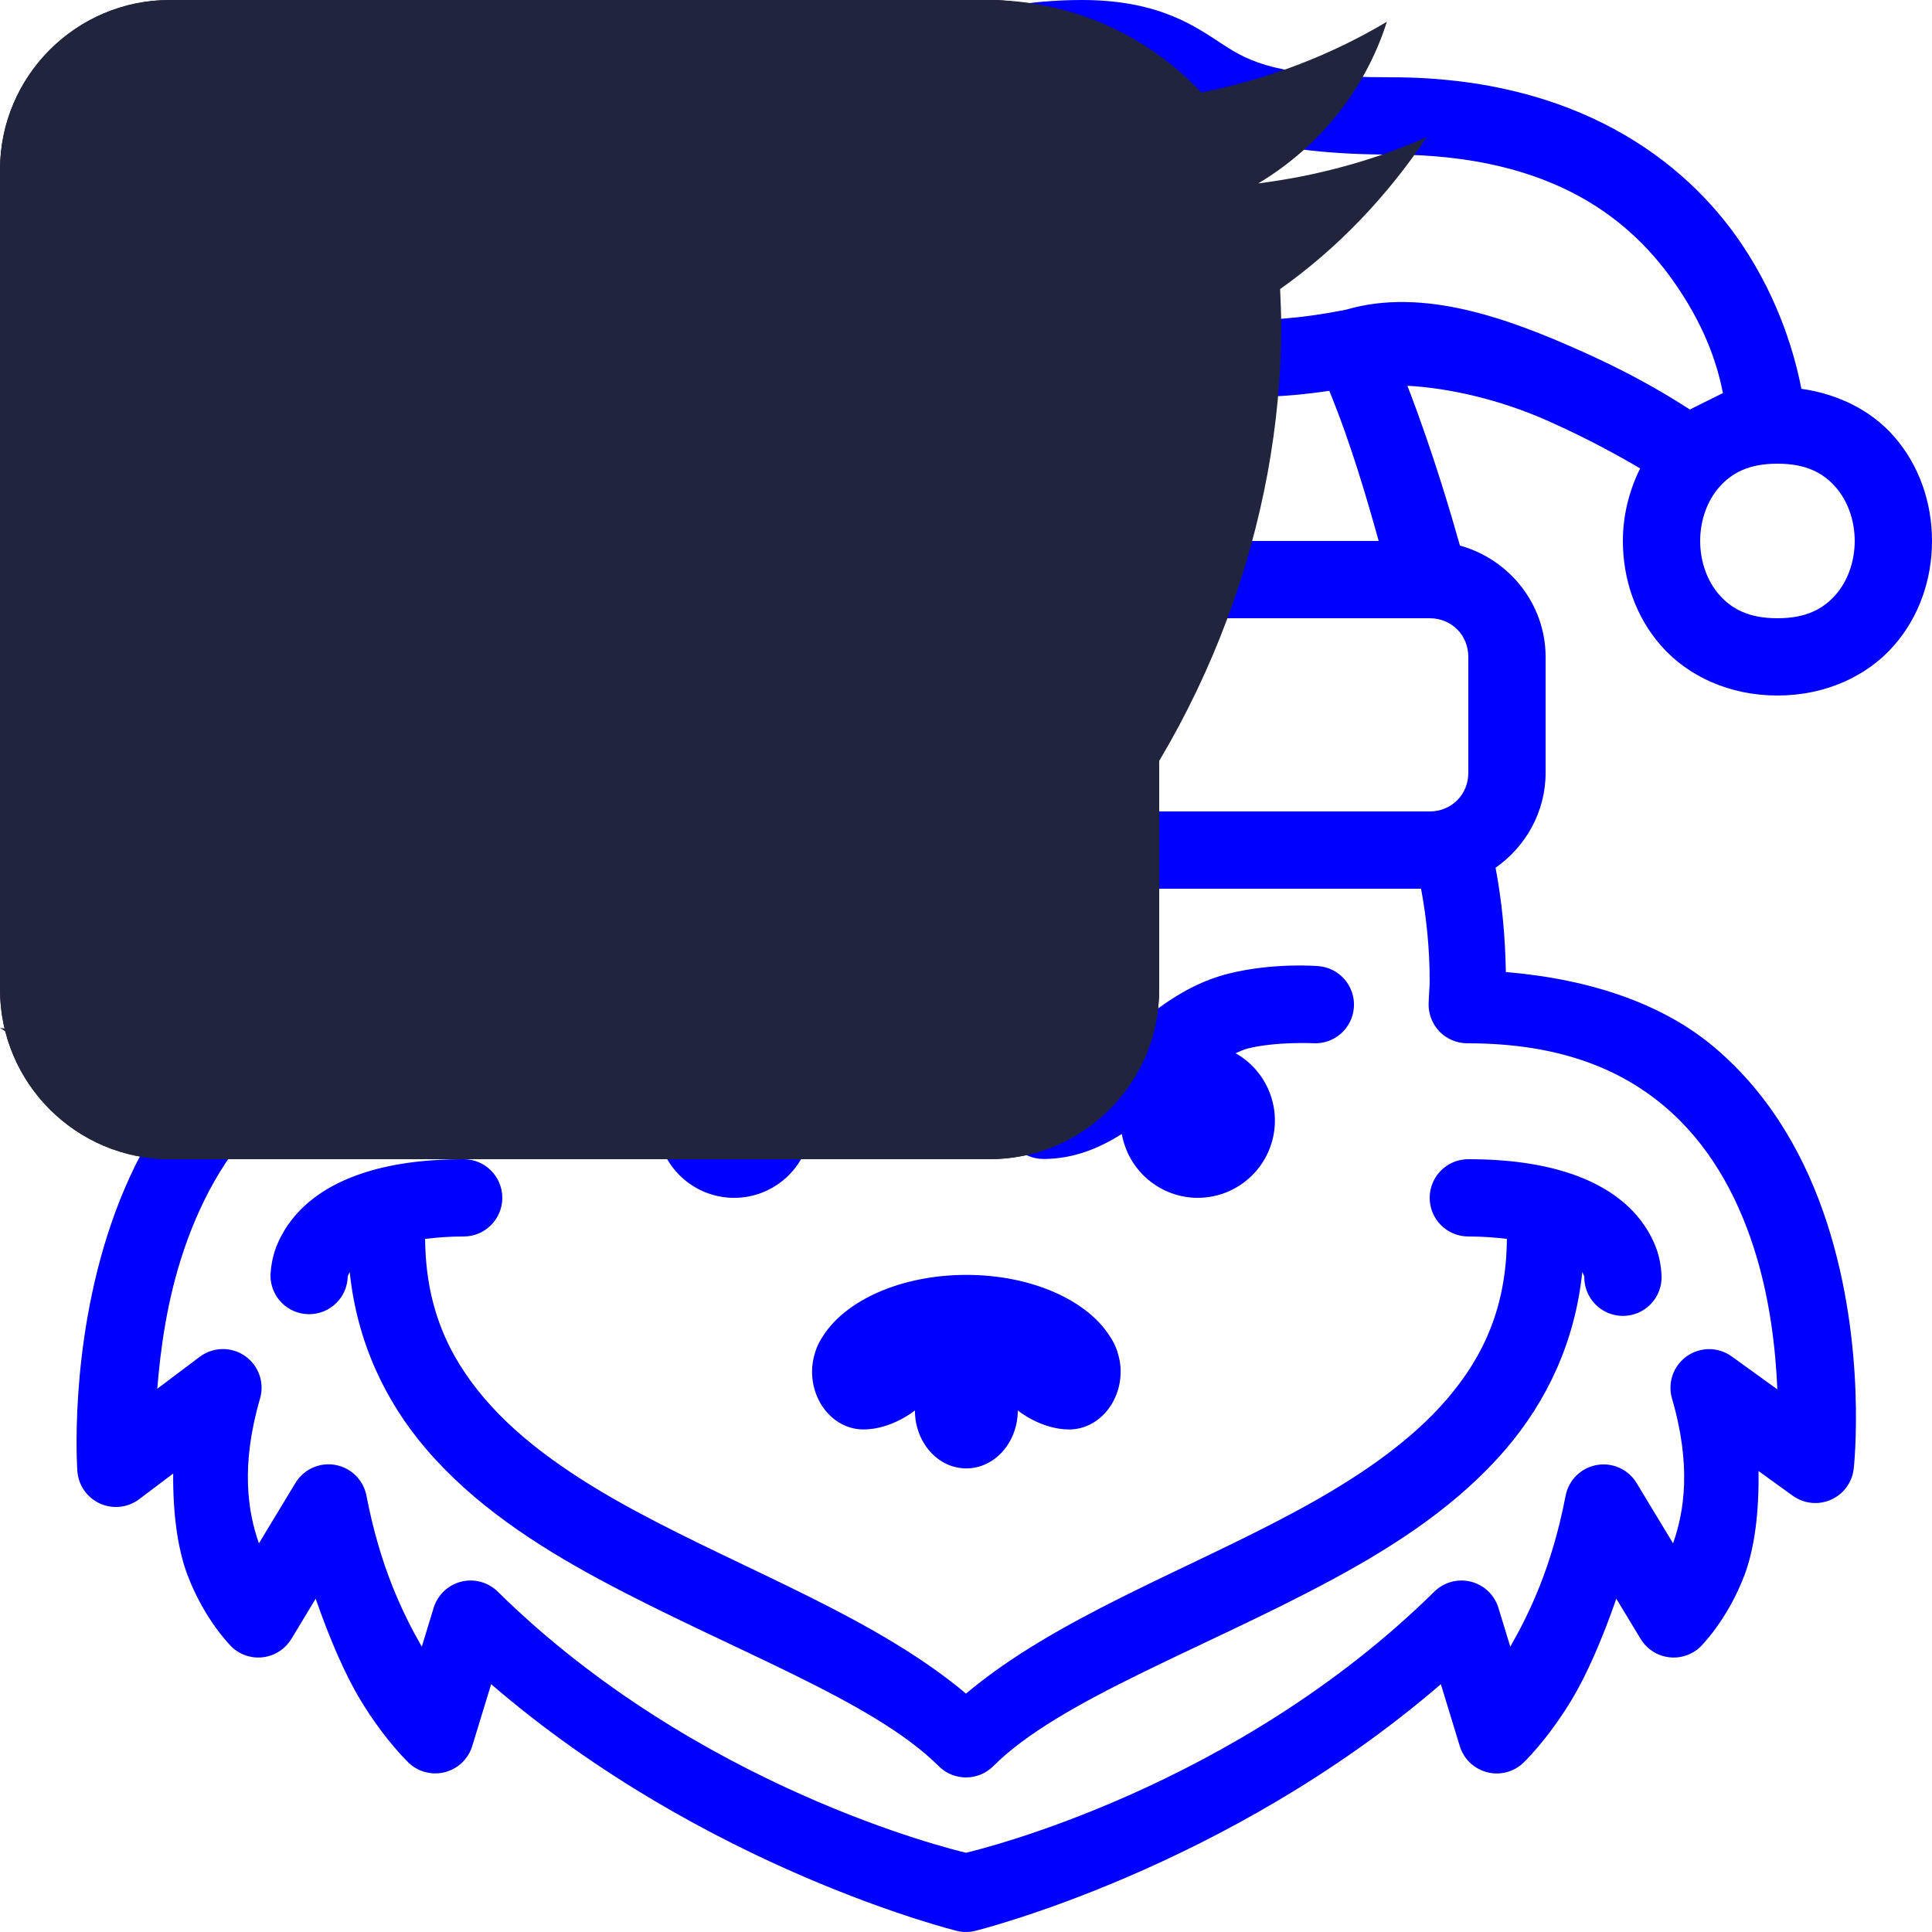
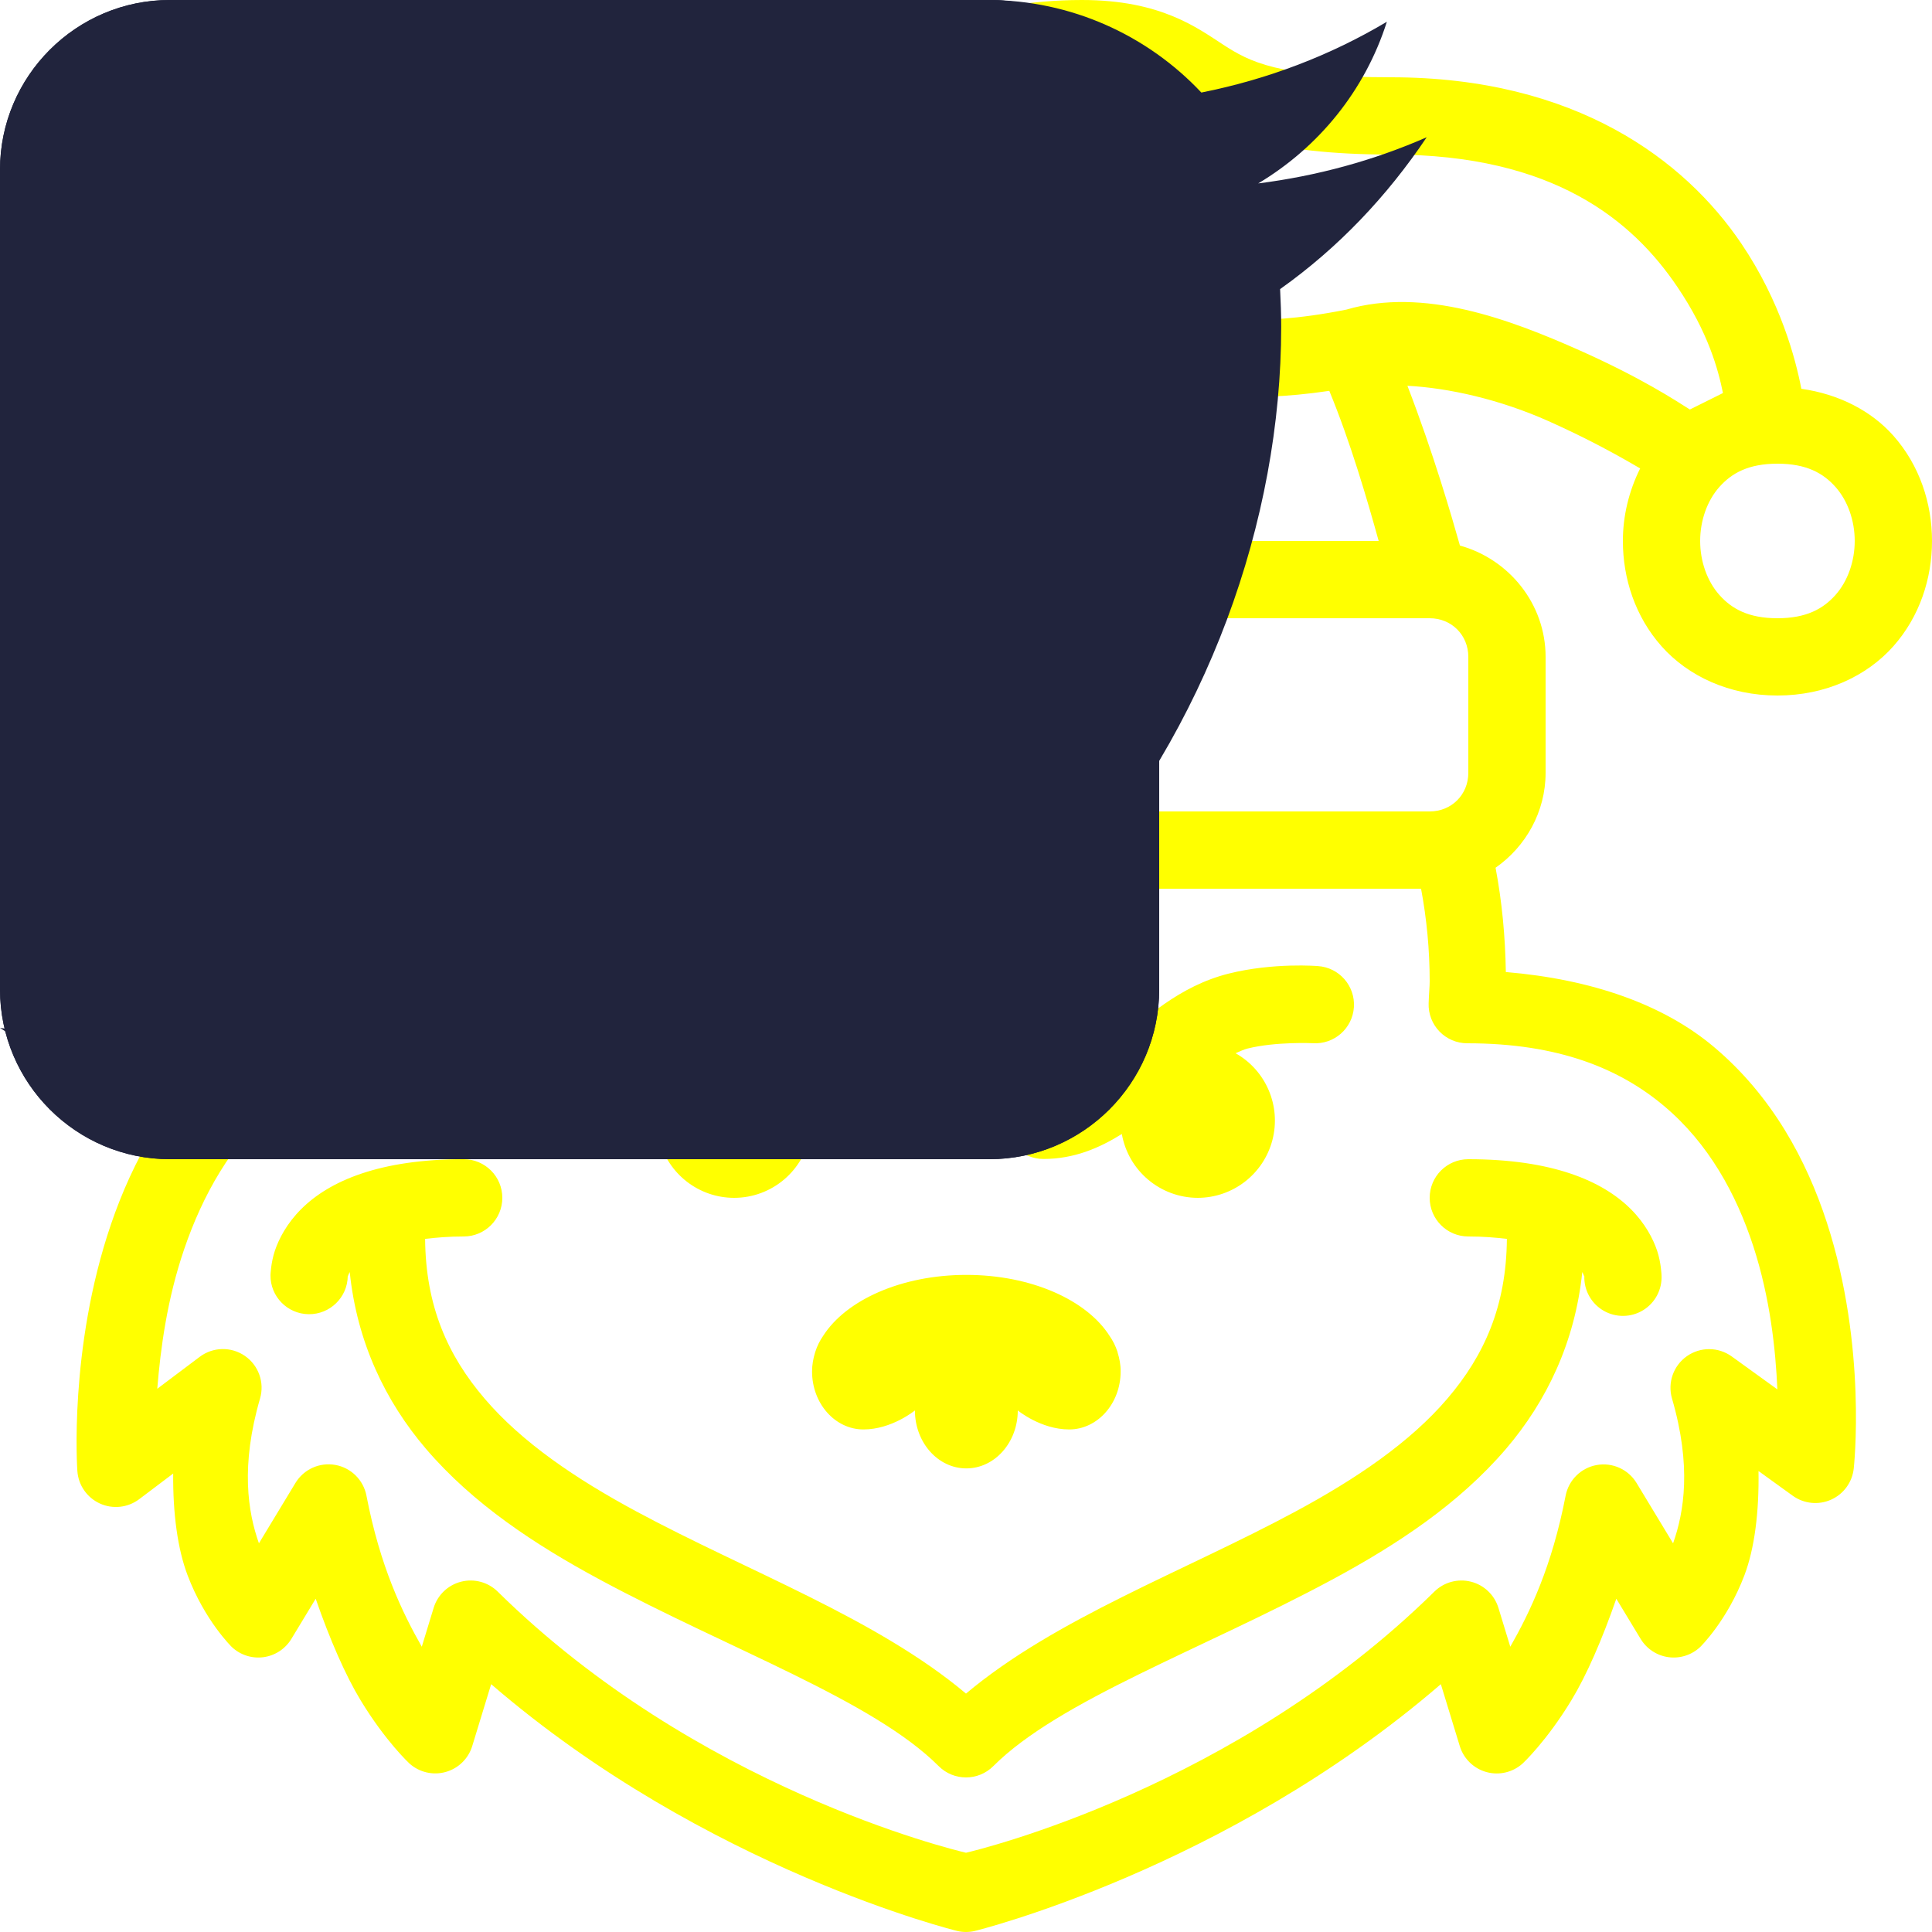
<svg xmlns="http://www.w3.org/2000/svg" viewBox="0 0 50 50" width="50px" height="50px">
-   <path style="fill:blue" id="grinch" d="M 28 0 C 22.533 0 18.527 3.79 15.936 7.418 C 13.935 10.219 12.733 12.969 12.279 14.098 C 10.979 14.425 10 15.604 10 17 L 10 20 C 10 21.013 10.516 21.913 11.295 22.457 C 11.128 23.334 11.044 24.241 11.029 25.164 C 8.883 25.36 7.086 26.02 5.811 27.117 C 4.326 28.394 3.428 30.06 2.875 31.676 C 1.77 34.908 2.002 38.068 2.002 38.068 A 1 1 0 0 0 3.602 38.799 L 4.482 38.135 C 4.473 39.171 4.597 40.087 4.854 40.766 C 5.299 41.944 6 42.625 6 42.625 A 1 1 0 0 0 7.541 42.414 L 8.17 41.375 C 8.539 42.437 8.941 43.357 9.332 44.002 C 9.978 45.067 10.594 45.637 10.594 45.637 A 1 1 0 0 0 12.221 45.189 L 12.711 43.586 C 18.275 48.386 24.779 49.975 24.779 49.975 A 1 1 0 0 0 25.221 49.975 C 25.221 49.975 31.724 48.386 37.289 43.586 L 37.779 45.189 A 1 1 0 0 0 39.408 45.637 C 39.408 45.637 40.022 45.067 40.668 44.002 C 41.059 43.357 41.461 42.437 41.83 41.375 L 42.459 42.414 A 1 1 0 0 0 44 42.625 C 44 42.625 44.701 41.944 45.146 40.766 C 45.408 40.074 45.527 39.133 45.51 38.07 L 46.395 38.709 A 1 1 0 0 0 47.975 38.002 C 47.975 38.002 48.328 34.86 47.279 31.639 C 46.755 30.028 45.864 28.363 44.355 27.094 C 43.053 25.998 41.204 25.344 38.971 25.156 C 38.956 24.236 38.871 23.331 38.705 22.457 C 39.484 21.913 40 21.013 40 20 L 40 17 C 40 15.627 39.051 14.469 37.783 14.119 C 37.574 13.379 37.097 11.729 36.424 9.984 C 37.49 10.04 38.81 10.334 40.078 10.9 C 41.105 11.359 41.885 11.792 42.447 12.123 C 42.154 12.712 42 13.356 42 14 C 42 14.972 42.319 15.958 43.002 16.727 C 43.685 17.495 44.75 18 46 18 C 47.25 18 48.315 17.495 48.998 16.727 C 49.681 15.958 50 14.972 50 14 C 50 13.028 49.681 12.042 48.998 11.273 C 48.432 10.637 47.597 10.2 46.619 10.062 C 46.469 9.288 46.084 7.809 45.064 6.301 C 43.609 4.149 40.786 2 36 2 C 33.068 2 32.338 1.597 31.662 1.16 C 30.986 0.723 30.045 -1.4802974e-16 28 0 z M 28 2 C 29.688 2 29.706 2.277 30.576 2.84 C 31.446 3.403 32.849 4 36 4 C 40.214 4 42.252 5.712 43.408 7.422 C 44.212 8.61 44.467 9.565 44.59 10.172 L 43.734 10.598 C 43.361 10.363 42.484 9.783 40.895 9.074 C 39.056 8.254 36.839 7.429 34.846 8.012 A 1 1 0 0 0 34.805 8.02 C 32.456 8.489 30.898 8.245 29.941 7.926 C 28.985 7.607 28.707 7.293 28.707 7.293 A 1 1 0 0 0 27.99 6.99 A 1 1 0 0 0 27.293 8.707 C 27.293 8.707 28.015 9.393 29.309 9.824 C 30.469 10.211 32.155 10.451 34.402 10.115 C 34.954 11.453 35.382 12.927 35.68 14 L 14.504 14 C 15.07 12.714 16.055 10.696 17.564 8.582 C 19.973 5.21 23.467 2 28 2 z M 46 12 C 46.75 12 47.185 12.245 47.502 12.602 C 47.819 12.958 48 13.472 48 14 C 48 14.528 47.819 15.042 47.502 15.398 C 47.185 15.755 46.75 16 46 16 C 45.25 16 44.815 15.755 44.498 15.398 C 44.181 15.042 44 14.528 44 14 C 44 13.472 44.181 12.958 44.498 12.602 C 44.815 12.245 45.25 12 46 12 z M 13 16 L 37 16 C 37.565 16 38 16.435 38 17 L 38 20 C 38 20.565 37.565 21 37 21 L 13 21 C 12.435 21 12 20.565 12 20 L 12 17 C 12 16.435 12.435 16 13 16 z M 13.223 23 L 36.777 23 C 36.922 23.776 37 24.576 37 25.396 C 37 25.531 36.981 25.717 36.973 25.965 A 1 1 0 0 0 37.973 27 C 40.347 27 41.925 27.663 43.068 28.625 C 44.212 29.587 44.933 30.894 45.377 32.258 C 45.81 33.589 45.953 34.924 45.998 35.957 L 44.816 35.104 A 1 1 0 0 0 43.271 36.193 C 43.78 37.939 43.586 39.131 43.299 39.941 L 42.354 38.379 A 1 1 0 0 0 40.518 38.709 C 40.166 40.54 39.589 41.735 39.086 42.617 L 38.779 41.611 A 1 1 0 0 0 37.121 41.191 C 31.964 46.271 25.355 47.865 25 47.949 C 24.645 47.865 18.037 46.271 12.881 41.191 A 1 1 0 0 0 11.223 41.611 L 10.916 42.617 C 10.413 41.735 9.836 40.54 9.484 38.709 A 1 1 0 0 0 7.646 38.379 L 6.701 39.941 C 6.415 39.132 6.222 37.939 6.73 36.193 A 1 1 0 0 0 5.168 35.115 L 4.07 35.941 C 4.154 34.91 4.322 33.627 4.768 32.324 C 5.241 30.94 5.983 29.606 7.115 28.633 C 8.247 27.659 9.77 27 12.029 27 A 1 1 0 0 0 13.027 25.961 C 13.018 25.717 13 25.532 13 25.396 C 13 24.576 13.078 23.776 13.223 23 z M 16.656 24.99 C 16.224 24.978 15.938 25.002 15.938 25.002 A 1 1 0 1 0 16.07 26.998 C 16.07 26.998 17.029 26.953 17.762 27.137 C 17.852 27.159 17.946 27.208 18.039 27.246 A 2 2 0 0 0 19 31 A 2 2 0 0 0 20.973 29.322 C 21.56 29.696 22.229 29.994 23.045 29.994 A 1 1 0 1 0 23.045 27.994 C 22.515 27.994 21.935 27.618 21.174 26.99 C 20.412 26.362 19.531 25.52 18.248 25.197 C 17.666 25.051 17.088 25.003 16.656 24.99 z M 33.389 24.99 C 32.956 25.003 32.378 25.051 31.797 25.197 C 30.514 25.52 29.633 26.362 28.871 26.99 C 28.11 27.618 27.531 27.994 27.002 27.994 A 1 1 0 1 0 27.002 29.994 C 27.8 29.994 28.455 29.709 29.033 29.348 A 2 2 0 0 0 31 31 A 2 2 0 0 0 31.977 27.258 C 32.079 27.214 32.183 27.162 32.283 27.137 C 33.016 26.953 33.975 26.998 33.975 26.998 A 1 1 0 1 0 34.107 25.002 C 34.107 25.002 33.821 24.978 33.389 24.99 z M 12 30 C 9.833 30 8.529 30.557 7.793 31.293 C 7.425 31.661 7.218 32.057 7.113 32.371 C 7.009 32.685 7 33 7 33 A 1 1 0 1 0 9 33.023 C 9.001 33.029 9.003 33.031 9.012 33.004 C 9.019 32.983 9.036 32.951 9.051 32.92 C 9.239 34.738 9.974 36.265 11.021 37.492 C 12.242 38.921 13.847 39.977 15.525 40.881 C 18.883 42.689 22.588 44.002 24.293 45.707 A 1 1 0 0 0 25.707 45.707 C 27.412 44.002 31.117 42.689 34.475 40.881 C 36.153 39.977 37.758 38.921 38.979 37.492 C 40.026 36.265 40.761 34.738 40.949 32.92 C 40.964 32.951 40.981 32.983 40.988 33.004 C 40.997 33.031 41.001 33.031 41.002 33.025 A 1 1 0 1 0 43 33 C 43 33 42.991 32.685 42.887 32.371 C 42.782 32.057 42.575 31.661 42.207 31.293 C 41.471 30.557 40.167 30 38 30 A 1 1 0 1 0 38 32 C 38.39 32 38.704 32.028 38.998 32.062 C 38.984 33.8 38.415 35.076 37.459 36.195 C 36.492 37.329 35.097 38.273 33.525 39.119 C 30.642 40.672 27.319 41.881 25 43.83 C 22.681 41.881 19.358 40.672 16.475 39.119 C 14.903 38.273 13.508 37.329 12.541 36.195 C 11.585 35.076 11.016 33.8 11.002 32.062 C 11.296 32.028 11.61 32 12 32 A 1 1 0 1 0 12 30 z M 25.01 32.994 C 23.325 32.994 21.891 33.649 21.303 34.572 C 21.217 34.696 21.148 34.833 21.1 34.984 C 21.098 34.99 21.096 34.998 21.094 35.004 C 21.046 35.159 21.016 35.32 21.016 35.494 C 21.016 36.322 21.611 36.994 22.346 36.994 C 23.081 36.994 23.678 36.502 23.678 36.502 C 23.678 37.33 24.273 38.002 25.008 38.002 C 25.743 38.002 26.34 37.33 26.34 36.502 C 26.34 36.502 26.935 36.994 27.67 36.994 C 28.405 36.994 29.002 36.322 29.002 35.494 C 29.004 35.32 28.972 35.159 28.924 35.004 C 28.922 34.998 28.922 34.99 28.92 34.984 C 28.871 34.833 28.801 34.696 28.715 34.572 C 28.128 33.649 26.695 32.994 25.01 32.994 z" />
+   <path style="fill:yellow" id="grinch" d="M 28 0 C 22.533 0 18.527 3.79 15.936 7.418 C 13.935 10.219 12.733 12.969 12.279 14.098 C 10.979 14.425 10 15.604 10 17 L 10 20 C 10 21.013 10.516 21.913 11.295 22.457 C 11.128 23.334 11.044 24.241 11.029 25.164 C 8.883 25.36 7.086 26.02 5.811 27.117 C 4.326 28.394 3.428 30.06 2.875 31.676 C 1.77 34.908 2.002 38.068 2.002 38.068 A 1 1 0 0 0 3.602 38.799 L 4.482 38.135 C 4.473 39.171 4.597 40.087 4.854 40.766 C 5.299 41.944 6 42.625 6 42.625 A 1 1 0 0 0 7.541 42.414 L 8.17 41.375 C 8.539 42.437 8.941 43.357 9.332 44.002 C 9.978 45.067 10.594 45.637 10.594 45.637 A 1 1 0 0 0 12.221 45.189 L 12.711 43.586 C 18.275 48.386 24.779 49.975 24.779 49.975 A 1 1 0 0 0 25.221 49.975 C 25.221 49.975 31.724 48.386 37.289 43.586 L 37.779 45.189 A 1 1 0 0 0 39.408 45.637 C 39.408 45.637 40.022 45.067 40.668 44.002 C 41.059 43.357 41.461 42.437 41.83 41.375 L 42.459 42.414 A 1 1 0 0 0 44 42.625 C 44 42.625 44.701 41.944 45.146 40.766 C 45.408 40.074 45.527 39.133 45.51 38.07 L 46.395 38.709 A 1 1 0 0 0 47.975 38.002 C 47.975 38.002 48.328 34.86 47.279 31.639 C 46.755 30.028 45.864 28.363 44.355 27.094 C 43.053 25.998 41.204 25.344 38.971 25.156 C 38.956 24.236 38.871 23.331 38.705 22.457 C 39.484 21.913 40 21.013 40 20 L 40 17 C 40 15.627 39.051 14.469 37.783 14.119 C 37.574 13.379 37.097 11.729 36.424 9.984 C 37.49 10.04 38.81 10.334 40.078 10.9 C 41.105 11.359 41.885 11.792 42.447 12.123 C 42.154 12.712 42 13.356 42 14 C 42 14.972 42.319 15.958 43.002 16.727 C 43.685 17.495 44.75 18 46 18 C 47.25 18 48.315 17.495 48.998 16.727 C 49.681 15.958 50 14.972 50 14 C 50 13.028 49.681 12.042 48.998 11.273 C 48.432 10.637 47.597 10.2 46.619 10.062 C 46.469 9.288 46.084 7.809 45.064 6.301 C 43.609 4.149 40.786 2 36 2 C 33.068 2 32.338 1.597 31.662 1.16 C 30.986 0.723 30.045 -1.4802974e-16 28 0 z M 28 2 C 29.688 2 29.706 2.277 30.576 2.84 C 31.446 3.403 32.849 4 36 4 C 40.214 4 42.252 5.712 43.408 7.422 C 44.212 8.61 44.467 9.565 44.59 10.172 L 43.734 10.598 C 43.361 10.363 42.484 9.783 40.895 9.074 C 39.056 8.254 36.839 7.429 34.846 8.012 A 1 1 0 0 0 34.805 8.02 C 32.456 8.489 30.898 8.245 29.941 7.926 C 28.985 7.607 28.707 7.293 28.707 7.293 A 1 1 0 0 0 27.99 6.99 A 1 1 0 0 0 27.293 8.707 C 27.293 8.707 28.015 9.393 29.309 9.824 C 30.469 10.211 32.155 10.451 34.402 10.115 C 34.954 11.453 35.382 12.927 35.68 14 L 14.504 14 C 15.07 12.714 16.055 10.696 17.564 8.582 C 19.973 5.21 23.467 2 28 2 z M 46 12 C 46.75 12 47.185 12.245 47.502 12.602 C 47.819 12.958 48 13.472 48 14 C 48 14.528 47.819 15.042 47.502 15.398 C 47.185 15.755 46.75 16 46 16 C 45.25 16 44.815 15.755 44.498 15.398 C 44.181 15.042 44 14.528 44 14 C 44 13.472 44.181 12.958 44.498 12.602 C 44.815 12.245 45.25 12 46 12 z M 13 16 L 37 16 C 37.565 16 38 16.435 38 17 L 38 20 C 38 20.565 37.565 21 37 21 L 13 21 C 12.435 21 12 20.565 12 20 L 12 17 C 12 16.435 12.435 16 13 16 z M 13.223 23 L 36.777 23 C 36.922 23.776 37 24.576 37 25.396 C 37 25.531 36.981 25.717 36.973 25.965 A 1 1 0 0 0 37.973 27 C 40.347 27 41.925 27.663 43.068 28.625 C 44.212 29.587 44.933 30.894 45.377 32.258 C 45.81 33.589 45.953 34.924 45.998 35.957 L 44.816 35.104 A 1 1 0 0 0 43.271 36.193 C 43.78 37.939 43.586 39.131 43.299 39.941 L 42.354 38.379 A 1 1 0 0 0 40.518 38.709 C 40.166 40.54 39.589 41.735 39.086 42.617 L 38.779 41.611 A 1 1 0 0 0 37.121 41.191 C 31.964 46.271 25.355 47.865 25 47.949 C 24.645 47.865 18.037 46.271 12.881 41.191 A 1 1 0 0 0 11.223 41.611 L 10.916 42.617 C 10.413 41.735 9.836 40.54 9.484 38.709 A 1 1 0 0 0 7.646 38.379 L 6.701 39.941 C 6.415 39.132 6.222 37.939 6.73 36.193 A 1 1 0 0 0 5.168 35.115 L 4.07 35.941 C 4.154 34.91 4.322 33.627 4.768 32.324 C 5.241 30.94 5.983 29.606 7.115 28.633 C 8.247 27.659 9.77 27 12.029 27 A 1 1 0 0 0 13.027 25.961 C 13.018 25.717 13 25.532 13 25.396 C 13 24.576 13.078 23.776 13.223 23 z M 16.656 24.99 C 16.224 24.978 15.938 25.002 15.938 25.002 A 1 1 0 1 0 16.07 26.998 C 16.07 26.998 17.029 26.953 17.762 27.137 C 17.852 27.159 17.946 27.208 18.039 27.246 A 2 2 0 0 0 19 31 A 2 2 0 0 0 20.973 29.322 C 21.56 29.696 22.229 29.994 23.045 29.994 A 1 1 0 1 0 23.045 27.994 C 22.515 27.994 21.935 27.618 21.174 26.99 C 20.412 26.362 19.531 25.52 18.248 25.197 C 17.666 25.051 17.088 25.003 16.656 24.99 z M 33.389 24.99 C 32.956 25.003 32.378 25.051 31.797 25.197 C 30.514 25.52 29.633 26.362 28.871 26.99 C 28.11 27.618 27.531 27.994 27.002 27.994 A 1 1 0 1 0 27.002 29.994 C 27.8 29.994 28.455 29.709 29.033 29.348 A 2 2 0 0 0 31 31 A 2 2 0 0 0 31.977 27.258 C 32.079 27.214 32.183 27.162 32.283 27.137 C 33.016 26.953 33.975 26.998 33.975 26.998 A 1 1 0 1 0 34.107 25.002 C 34.107 25.002 33.821 24.978 33.389 24.99 z M 12 30 C 9.833 30 8.529 30.557 7.793 31.293 C 7.425 31.661 7.218 32.057 7.113 32.371 C 7.009 32.685 7 33 7 33 A 1 1 0 1 0 9 33.023 C 9.001 33.029 9.003 33.031 9.012 33.004 C 9.019 32.983 9.036 32.951 9.051 32.92 C 9.239 34.738 9.974 36.265 11.021 37.492 C 12.242 38.921 13.847 39.977 15.525 40.881 C 18.883 42.689 22.588 44.002 24.293 45.707 A 1 1 0 0 0 25.707 45.707 C 27.412 44.002 31.117 42.689 34.475 40.881 C 36.153 39.977 37.758 38.921 38.979 37.492 C 40.026 36.265 40.761 34.738 40.949 32.92 C 40.964 32.951 40.981 32.983 40.988 33.004 C 40.997 33.031 41.001 33.031 41.002 33.025 A 1 1 0 1 0 43 33 C 43 33 42.991 32.685 42.887 32.371 C 42.782 32.057 42.575 31.661 42.207 31.293 C 41.471 30.557 40.167 30 38 30 A 1 1 0 1 0 38 32 C 38.39 32 38.704 32.028 38.998 32.062 C 38.984 33.8 38.415 35.076 37.459 36.195 C 36.492 37.329 35.097 38.273 33.525 39.119 C 30.642 40.672 27.319 41.881 25 43.83 C 22.681 41.881 19.358 40.672 16.475 39.119 C 14.903 38.273 13.508 37.329 12.541 36.195 C 11.585 35.076 11.016 33.8 11.002 32.062 C 11.296 32.028 11.61 32 12 32 A 1 1 0 1 0 12 30 z M 25.01 32.994 C 23.325 32.994 21.891 33.649 21.303 34.572 C 21.217 34.696 21.148 34.833 21.1 34.984 C 21.098 34.99 21.096 34.998 21.094 35.004 C 21.046 35.159 21.016 35.32 21.016 35.494 C 21.016 36.322 21.611 36.994 22.346 36.994 C 23.081 36.994 23.678 36.502 23.678 36.502 C 23.678 37.33 24.273 38.002 25.008 38.002 C 25.743 38.002 26.34 37.33 26.34 36.502 C 26.34 36.502 26.935 36.994 27.67 36.994 C 28.405 36.994 29.002 36.322 29.002 35.494 C 29.004 35.32 28.972 35.159 28.924 35.004 C 28.922 34.998 28.922 34.99 28.92 34.984 C 28.871 34.833 28.801 34.696 28.715 34.572 C 28.128 33.649 26.695 32.994 25.01 32.994 z" />
  <g>
    <path id="fb" d="M25.605 0H4.395C1.972 0 0 1.972 0 4.395V25.605C0 28.028 1.972 30 4.395 30H13.242V19.395H9.727V14.121H13.242V10.547C13.242 7.639 15.608 5.273 18.516 5.273H23.848V10.547H18.516V14.121H23.848L22.969 19.395H18.516V30H25.605C28.028 30 30 28.028 30 25.605V4.395C30 1.972 28.028 0 25.605 0Z" fill="#21243D" />
  </g>
  <g>
    <path id="twitter" d="M36.923 3.552C35.55 4.154 34.087 4.553 32.562 4.747C34.131 3.81 35.328 2.338 35.892 0.563C34.428 1.435 32.813 2.052 31.091 2.395C29.702 0.916 27.722 0 25.562 0C21.372 0 17.998 3.402 17.998 7.572C17.998 8.172 18.049 8.748 18.173 9.298C11.88 8.991 6.312 5.975 2.571 1.38C1.918 2.513 1.535 3.81 1.535 5.206C1.535 7.828 2.885 10.152 4.897 11.497C3.681 11.474 2.488 11.121 1.477 10.565C1.477 10.588 1.477 10.618 1.477 10.648C1.477 14.326 4.101 17.381 7.542 18.085C6.925 18.254 6.254 18.335 5.557 18.335C5.072 18.335 4.583 18.307 4.124 18.205C5.105 21.203 7.888 23.407 11.197 23.479C8.622 25.493 5.352 26.707 1.812 26.707C1.191 26.707 0.595 26.679 0 26.603C3.353 28.765 7.327 30 11.612 30C25.541 30 33.157 18.462 33.157 8.46C33.157 8.125 33.145 7.802 33.129 7.482C34.632 6.415 35.894 5.084 36.923 3.552Z" fill="#21243D" />
  </g>
  <g>
    <path id="linkedin" d="M25.605 0H4.395C1.972 0 0 1.972 0 4.395V25.605C0 28.028 1.972 30 4.395 30H25.605C28.028 30 30 28.028 30 25.605V4.395C30 1.972 28.028 0 25.605 0ZM10.605 23.789H7.09V11.484H10.605V23.789ZM10.605 9.727H7.09V6.211H10.605V9.727ZM22.91 23.789H19.395V16.758C19.395 15.789 18.606 15 17.637 15C16.668 15 15.879 15.789 15.879 16.758V23.789H12.363V11.484H15.879V12.147C16.8 11.861 17.398 11.484 18.516 11.484C20.9 11.487 22.91 13.626 22.91 16.154V23.789Z" fill="#21243D" />
  </g>
</svg>
